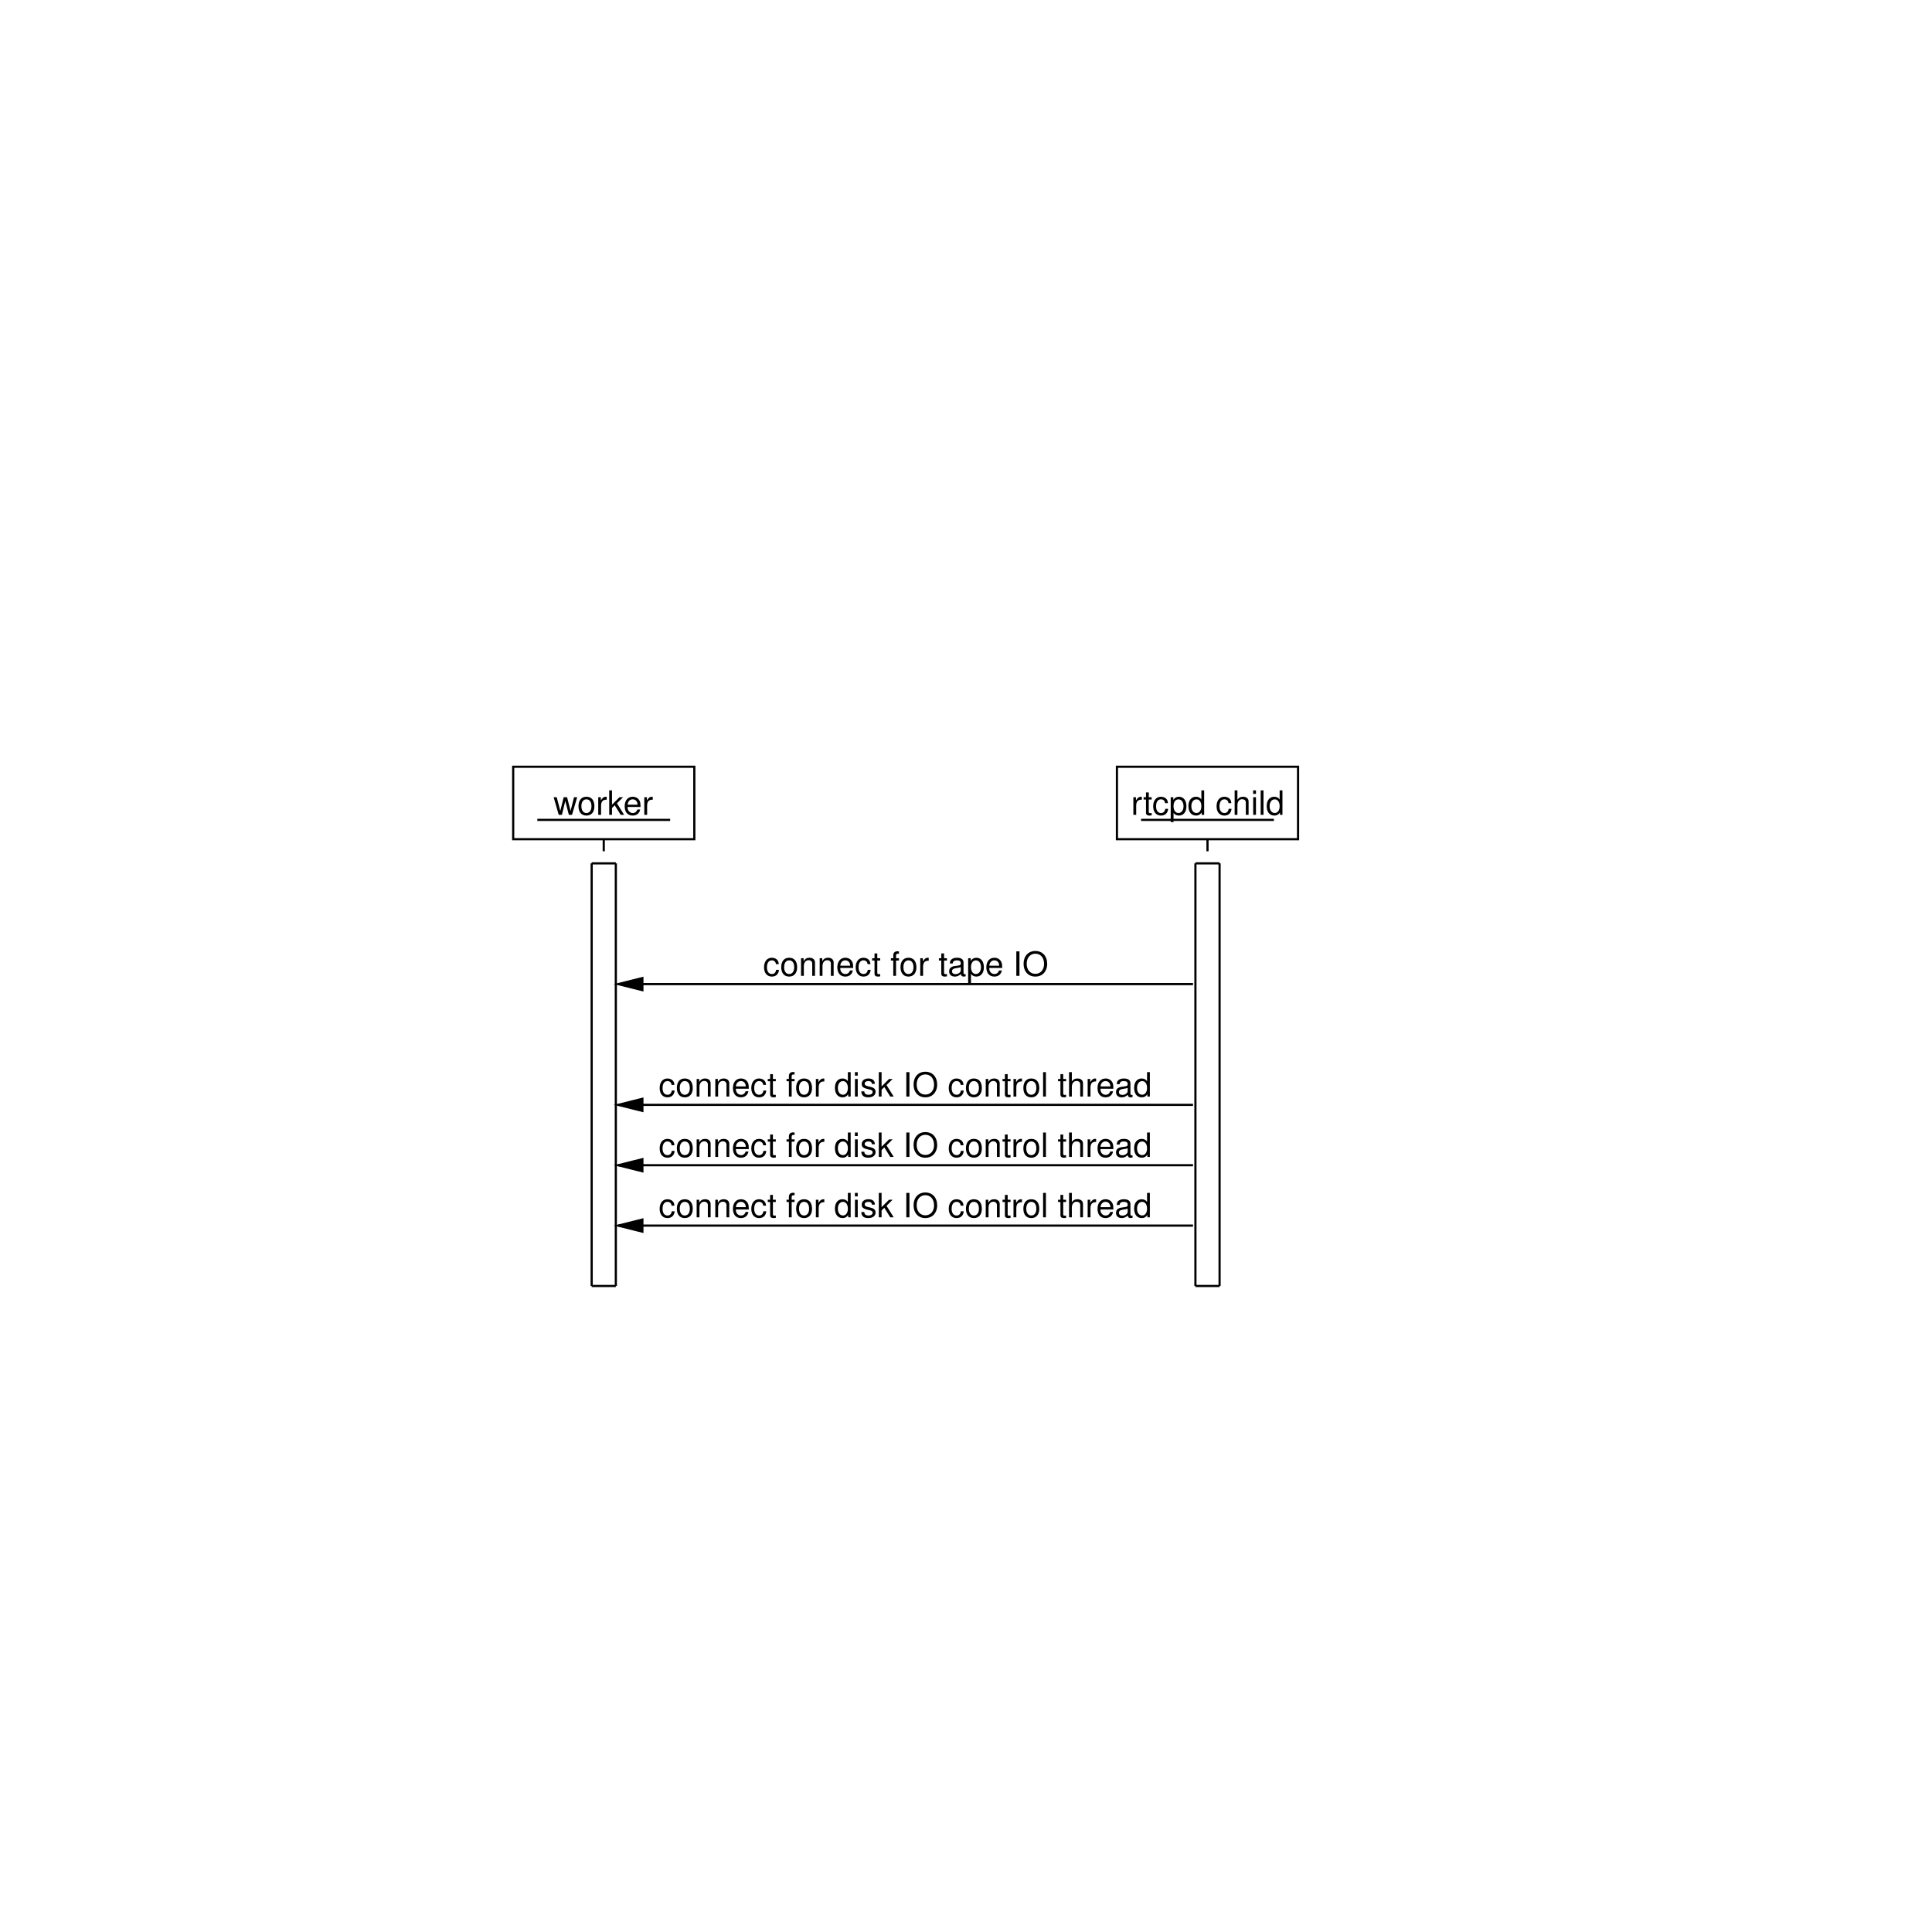
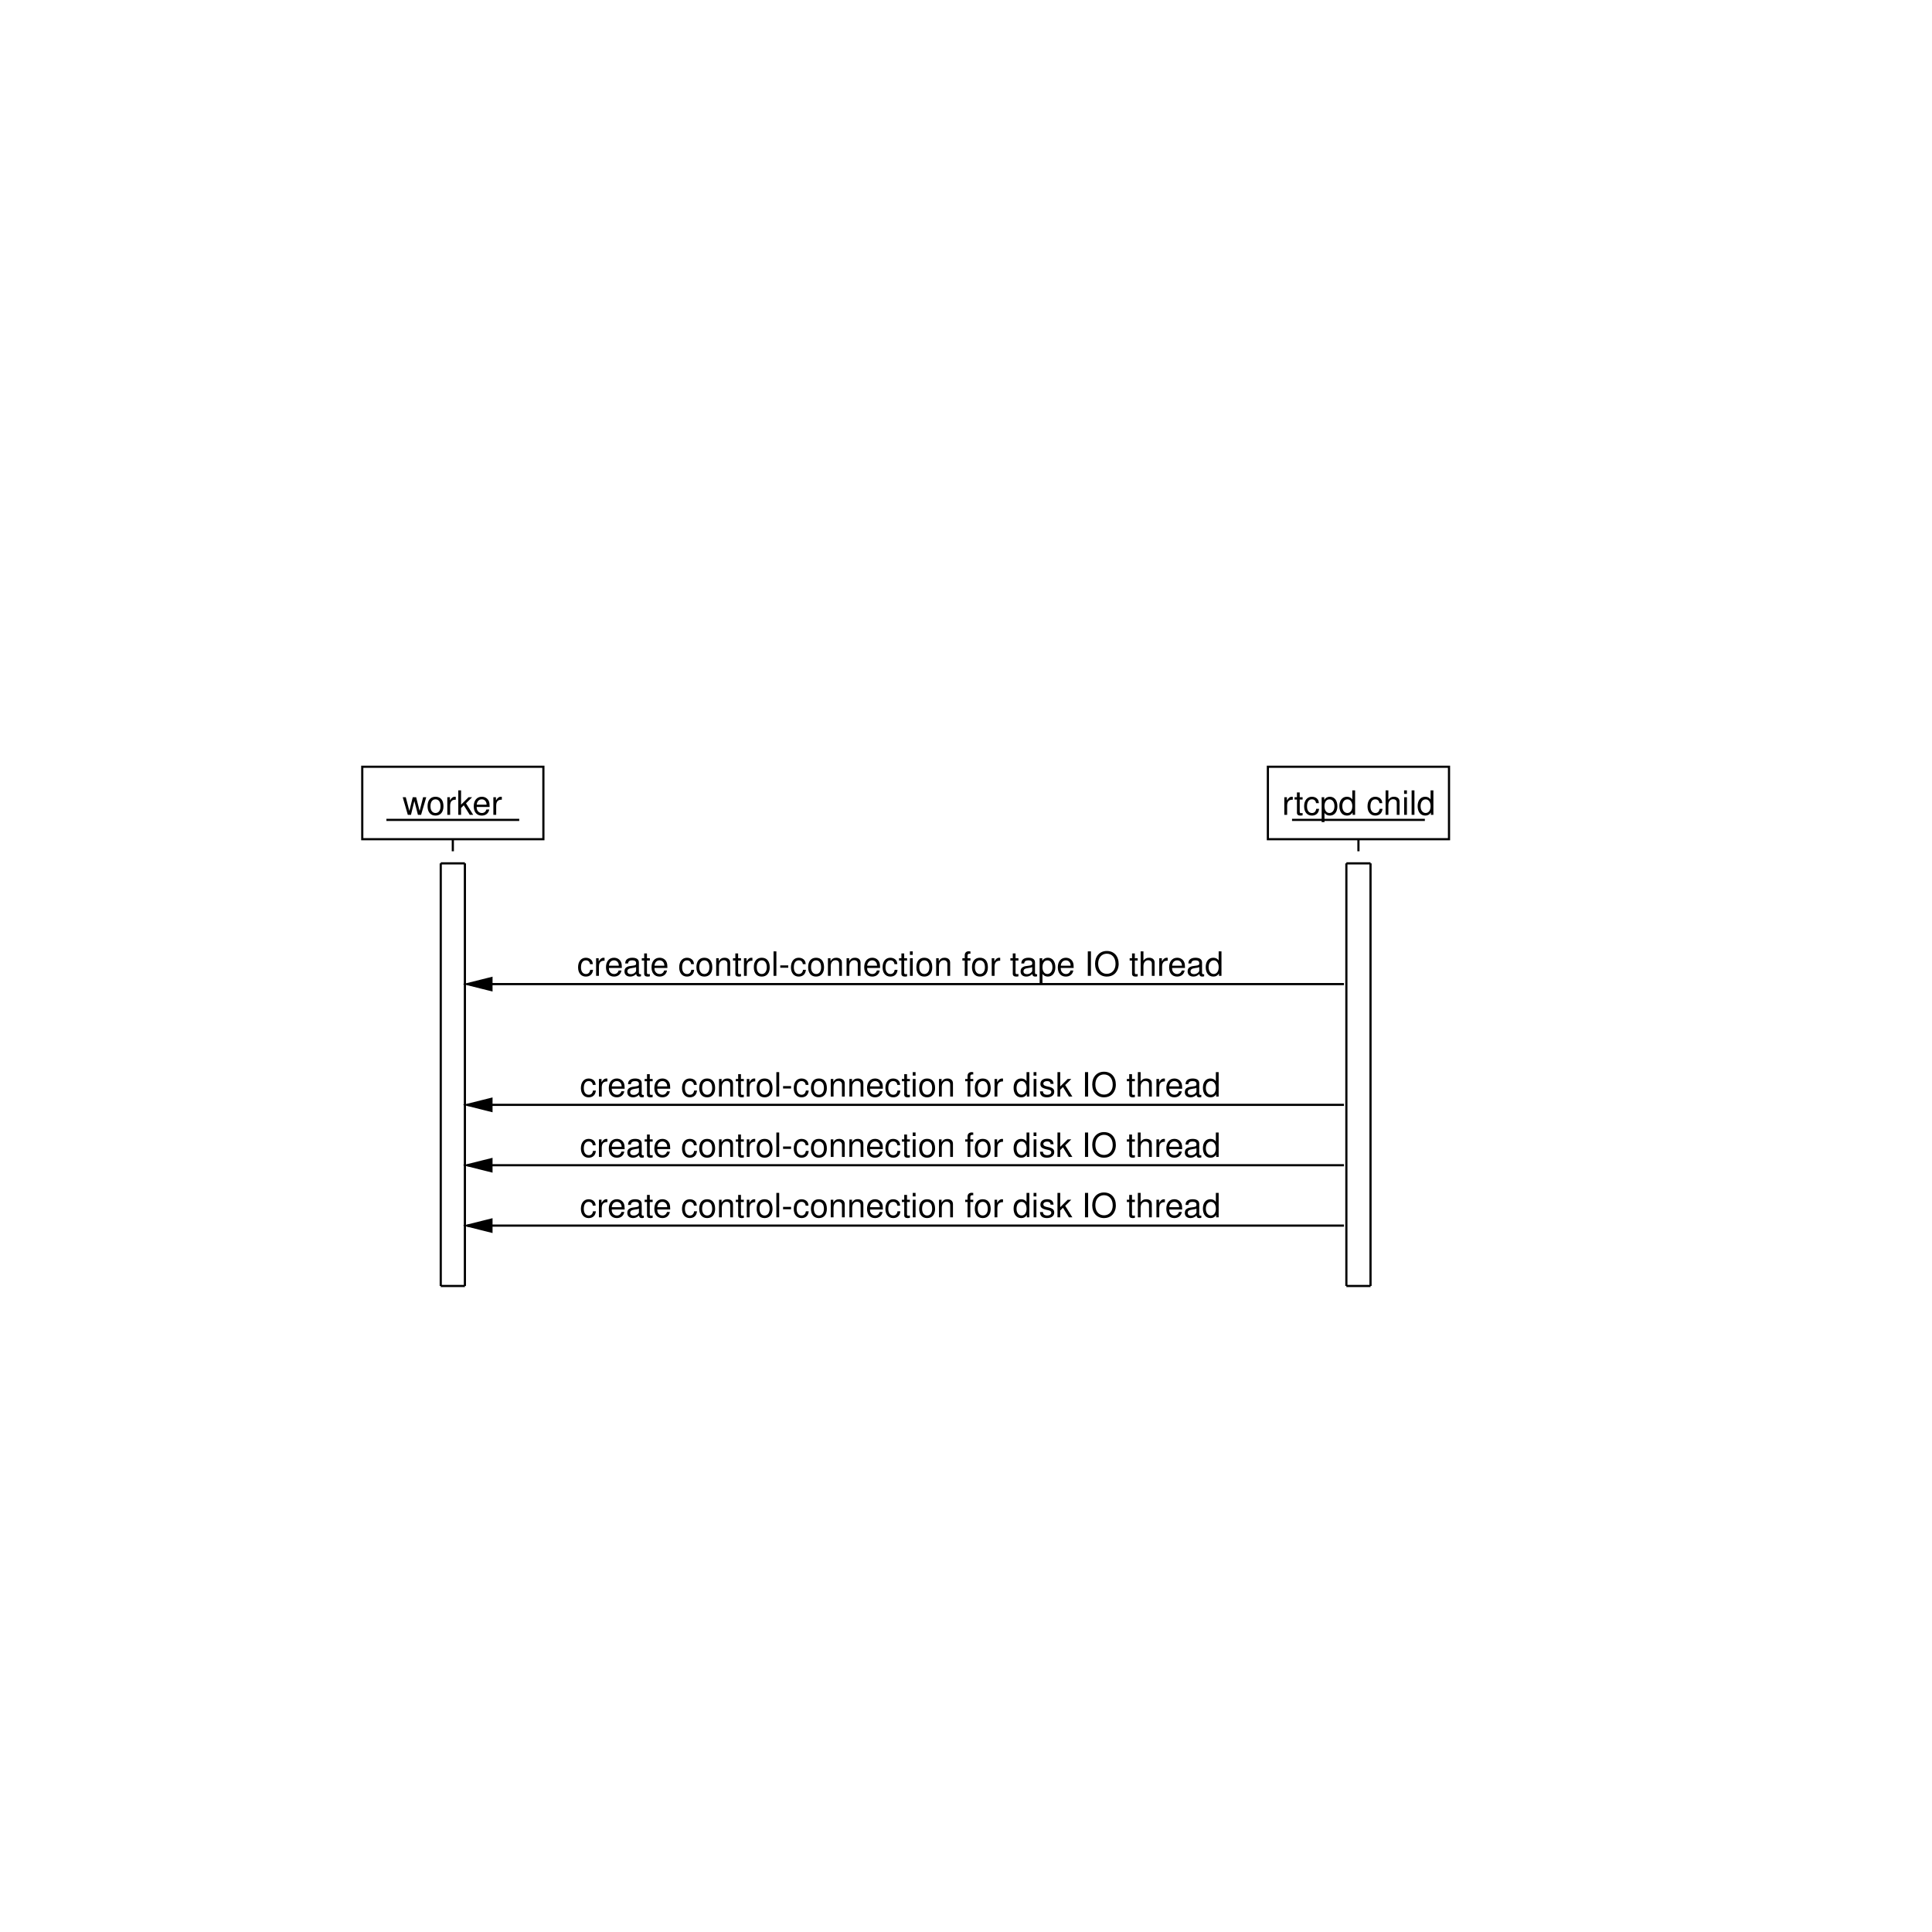
<svg xmlns="http://www.w3.org/2000/svg" version="1.1" baseProfile="full" id="body" width="8in" height="8in" viewBox="0 0 1 1" preserveAspectRatio="none">
  <rect id="background" x="0" y="0" width="1" height="1" stroke="none" fill="white" />
-   <g id="content" transform="translate(0.3125,0.33437) scale(1,-1) scale(0.125) " xml:space="preserve" stroke="black" stroke-linecap="butt" stroke-linejoin="miter" stroke-miterlimit="10.433" stroke-dasharray="none" stroke-dashoffset="0" stroke-opacity="1" fill="none" fill-rule="evenodd" fill-opacity="1" font-style="normal" font-variant="normal" font-weight="normal" font-stretch="normal" font-size-adjust="none" letter-spacing="normal" word-spacing="normal" text-anchor="start">
+   <g id="content" transform="translate(0.23438,0.33437) scale(1,-1) scale(0.125) " xml:space="preserve" stroke="black" stroke-linecap="butt" stroke-linejoin="miter" stroke-miterlimit="10.433" stroke-dasharray="none" stroke-dashoffset="0" stroke-opacity="1" fill="none" fill-rule="evenodd" fill-opacity="1" font-style="normal" font-variant="normal" font-weight="normal" font-stretch="normal" font-size-adjust="none" letter-spacing="normal" word-spacing="normal" text-anchor="start">
    <rect x="-0.375" y="-0.8" width="0.75" height="0.3" stroke-width="0.009" />
    <text transform="translate(-0.20833,-0.69903) scale(1,-1) scale(0.0069444) " font-family="Helvetica,sans-serif" font-size="20px" stroke="none" fill="black">worker</text>
    <line x1="-0.275" y1="-0.72" x2="0.275" y2="-0.72" stroke-width="0.009" />
-     <rect x="2.125" y="-0.8" width="0.75" height="0.3" stroke-width="0.009" />
-     <text transform="translate(2.1835,-0.69903) scale(1,-1) scale(0.0069444) " font-family="Helvetica,sans-serif" font-size="20px" stroke="none" fill="black">rtcpd child</text>
-     <line x1="2.225" y1="-0.72" x2="2.775" y2="-0.72" stroke-width="0.009" />
-     <line x1="2.5" y1="-0.8" x2="2.5" y2="-0.9" stroke-width="0.009" stroke-dasharray="0.05, 0.05" />
-     <line x1="2.45" y1="-0.9" x2="2.55" y2="-0.9" stroke-width="0.009" />
+     <rect x="3.375" y="-0.8" width="0.75" height="0.3" stroke-width="0.009" />
+     <text transform="translate(3.4335,-0.69903) scale(1,-1) scale(0.0069444) " font-family="Helvetica,sans-serif" font-size="20px" stroke="none" fill="black">rtcpd child</text>
+     <line x1="3.475" y1="-0.72" x2="4.025" y2="-0.72" stroke-width="0.009" />
+     <line x1="3.75" y1="-0.8" x2="3.75" y2="-0.9" stroke-width="0.009" stroke-dasharray="0.05, 0.05" />
+     <line x1="3.7" y1="-0.9" x2="3.8" y2="-0.9" stroke-width="0.009" />
    <line x1="0" y1="-0.8" x2="0" y2="-0.9" stroke-width="0.009" stroke-dasharray="0.05, 0.05" />
    <line x1="-0.05" y1="-0.9" x2="0.05" y2="-0.9" stroke-width="0.009" />
-     <line x1="2.44" y1="-1.4" x2="0.06" y2="-1.4" stroke-width="0.009" />
+     <line x1="3.69" y1="-1.4" x2="0.06" y2="-1.4" stroke-width="0.009" />
    <polygon points="0.16,-1.425 0.06,-1.4 0.16,-1.375 " stroke-width="0.009" fill="black" />
-     <text transform="translate(0.65937,-1.3657) scale(1,-1) scale(0.0069444) " font-family="Helvetica,sans-serif" font-size="20px" stroke="none" fill="black">connect for tape IO</text>
-     <text transform="translate(1.2307,-1.5324) scale(1,-1) scale(0.0069444) " font-family="Helvetica,sans-serif" font-size="20px" stroke="none" fill="black"> </text>
-     <line x1="2.44" y1="-1.9" x2="0.06" y2="-1.9" stroke-width="0.009" />
+     <text transform="translate(0.51431,-1.3657) scale(1,-1) scale(0.0069444) " font-family="Helvetica,sans-serif" font-size="20px" stroke="none" fill="black">create control-connection for tape IO thread</text>
+     <text transform="translate(1.8557,-1.5324) scale(1,-1) scale(0.0069444) " font-family="Helvetica,sans-serif" font-size="20px" stroke="none" fill="black"> </text>
+     <line x1="3.69" y1="-1.9" x2="0.06" y2="-1.9" stroke-width="0.009" />
    <polygon points="0.16,-1.925 0.06,-1.9 0.16,-1.875 " stroke-width="0.009" fill="black" />
-     <text transform="translate(0.22715,-1.8657) scale(1,-1) scale(0.0069444) " font-family="Helvetica,sans-serif" font-size="20px" stroke="none" fill="black">connect for disk IO control thread</text>
-     <text transform="translate(1.2307,-2.0324) scale(1,-1) scale(0.0069444) " font-family="Helvetica,sans-serif" font-size="20px" stroke="none" fill="black"> </text>
-     <line x1="2.44" y1="-2.15" x2="0.06" y2="-2.15" stroke-width="0.009" />
+     <text transform="translate(0.52597,-1.8657) scale(1,-1) scale(0.0069444) " font-family="Helvetica,sans-serif" font-size="20px" stroke="none" fill="black">create control-connection for disk IO thread</text>
+     <text transform="translate(1.8557,-2.0324) scale(1,-1) scale(0.0069444) " font-family="Helvetica,sans-serif" font-size="20px" stroke="none" fill="black"> </text>
+     <line x1="3.69" y1="-2.15" x2="0.06" y2="-2.15" stroke-width="0.009" />
    <polygon points="0.16,-2.175 0.06,-2.15 0.16,-2.125 " stroke-width="0.009" fill="black" />
-     <text transform="translate(0.22715,-2.1157) scale(1,-1) scale(0.0069444) " font-family="Helvetica,sans-serif" font-size="20px" stroke="none" fill="black">connect for disk IO control thread</text>
-     <text transform="translate(1.2307,-2.2824) scale(1,-1) scale(0.0069444) " font-family="Helvetica,sans-serif" font-size="20px" stroke="none" fill="black"> </text>
-     <line x1="2.44" y1="-2.4" x2="0.06" y2="-2.4" stroke-width="0.009" />
+     <text transform="translate(0.52597,-2.1157) scale(1,-1) scale(0.0069444) " font-family="Helvetica,sans-serif" font-size="20px" stroke="none" fill="black">create control-connection for disk IO thread</text>
+     <text transform="translate(1.8557,-2.2824) scale(1,-1) scale(0.0069444) " font-family="Helvetica,sans-serif" font-size="20px" stroke="none" fill="black"> </text>
+     <line x1="3.69" y1="-2.4" x2="0.06" y2="-2.4" stroke-width="0.009" />
    <polygon points="0.16,-2.425 0.06,-2.4 0.16,-2.375 " stroke-width="0.009" fill="black" />
-     <text transform="translate(0.22715,-2.3657) scale(1,-1) scale(0.0069444) " font-family="Helvetica,sans-serif" font-size="20px" stroke="none" fill="black">connect for disk IO control thread</text>
-     <text transform="translate(1.2307,-2.5324) scale(1,-1) scale(0.0069444) " font-family="Helvetica,sans-serif" font-size="20px" stroke="none" fill="black"> </text>
+     <text transform="translate(0.52597,-2.3657) scale(1,-1) scale(0.0069444) " font-family="Helvetica,sans-serif" font-size="20px" stroke="none" fill="black">create control-connection for disk IO thread</text>
+     <text transform="translate(1.8557,-2.5324) scale(1,-1) scale(0.0069444) " font-family="Helvetica,sans-serif" font-size="20px" stroke="none" fill="black"> </text>
    <line x1="-0.05" y1="-0.9" x2="-0.05" y2="-2.65" stroke-width="0.009" />
    <line x1="0.05" y1="-0.9" x2="0.05" y2="-2.65" stroke-width="0.009" />
    <line x1="-0.05" y1="-2.65" x2="0.05" y2="-2.65" stroke-width="0.009" />
-     <line x1="2.45" y1="-0.9" x2="2.45" y2="-2.65" stroke-width="0.009" />
-     <line x1="2.55" y1="-0.9" x2="2.55" y2="-2.65" stroke-width="0.009" />
-     <line x1="2.45" y1="-2.65" x2="2.55" y2="-2.65" stroke-width="0.009" />
+     <line x1="3.7" y1="-0.9" x2="3.7" y2="-2.65" stroke-width="0.009" />
+     <line x1="3.8" y1="-0.9" x2="3.8" y2="-2.65" stroke-width="0.009" />
+     <line x1="3.7" y1="-2.65" x2="3.8" y2="-2.65" stroke-width="0.009" />
  </g>
</svg>
